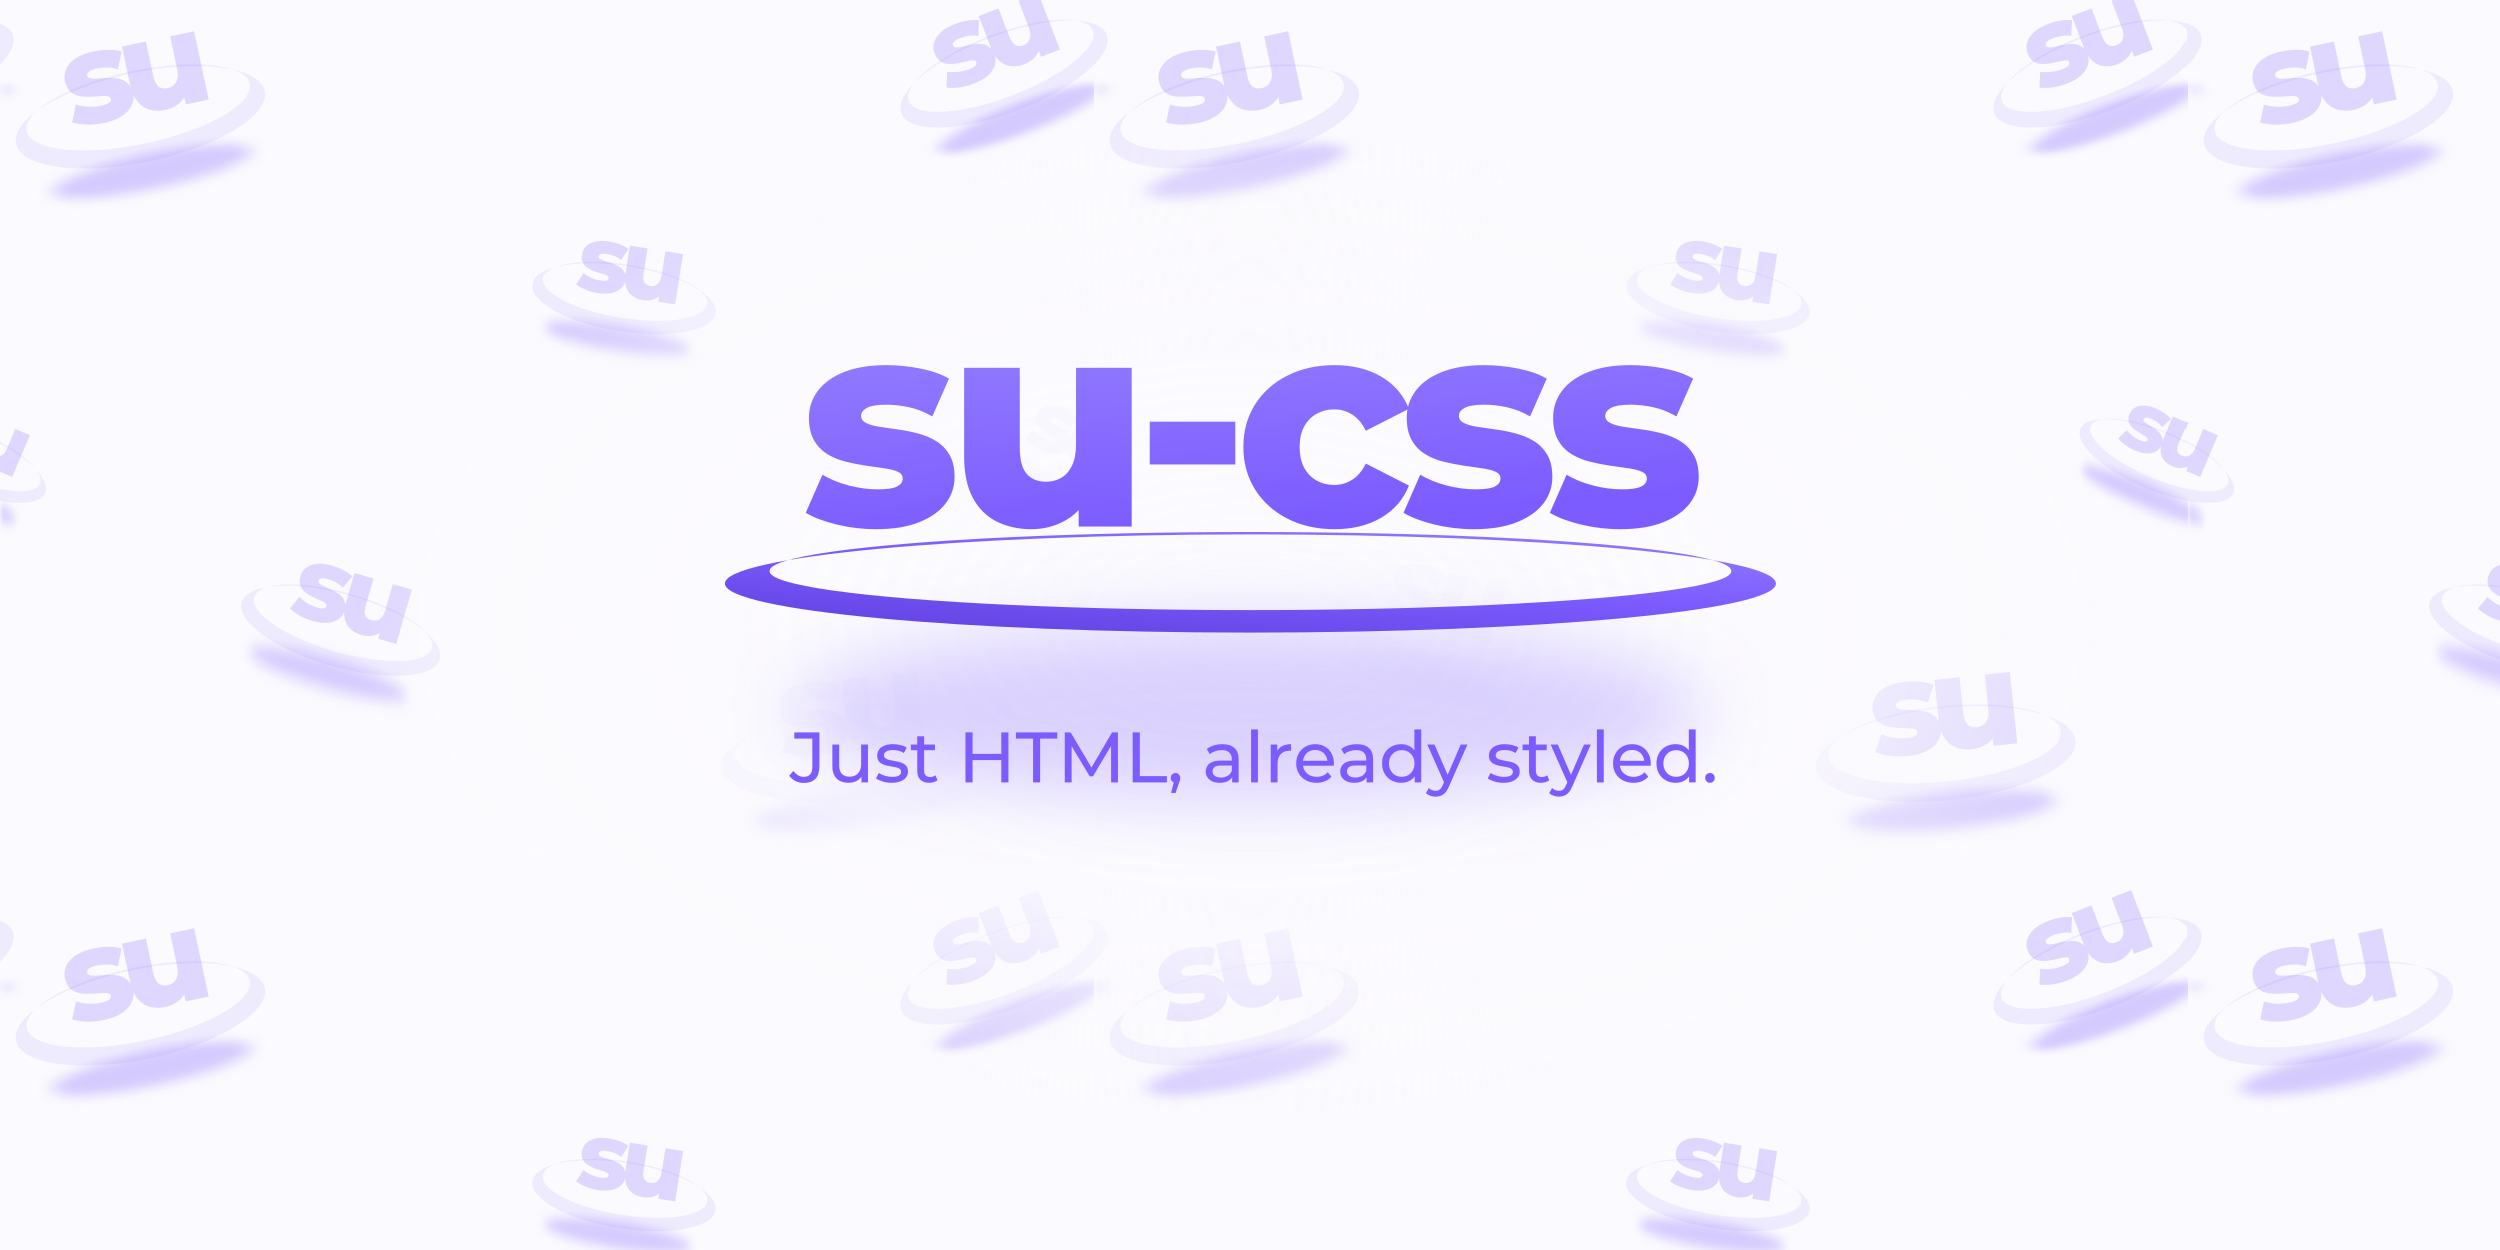
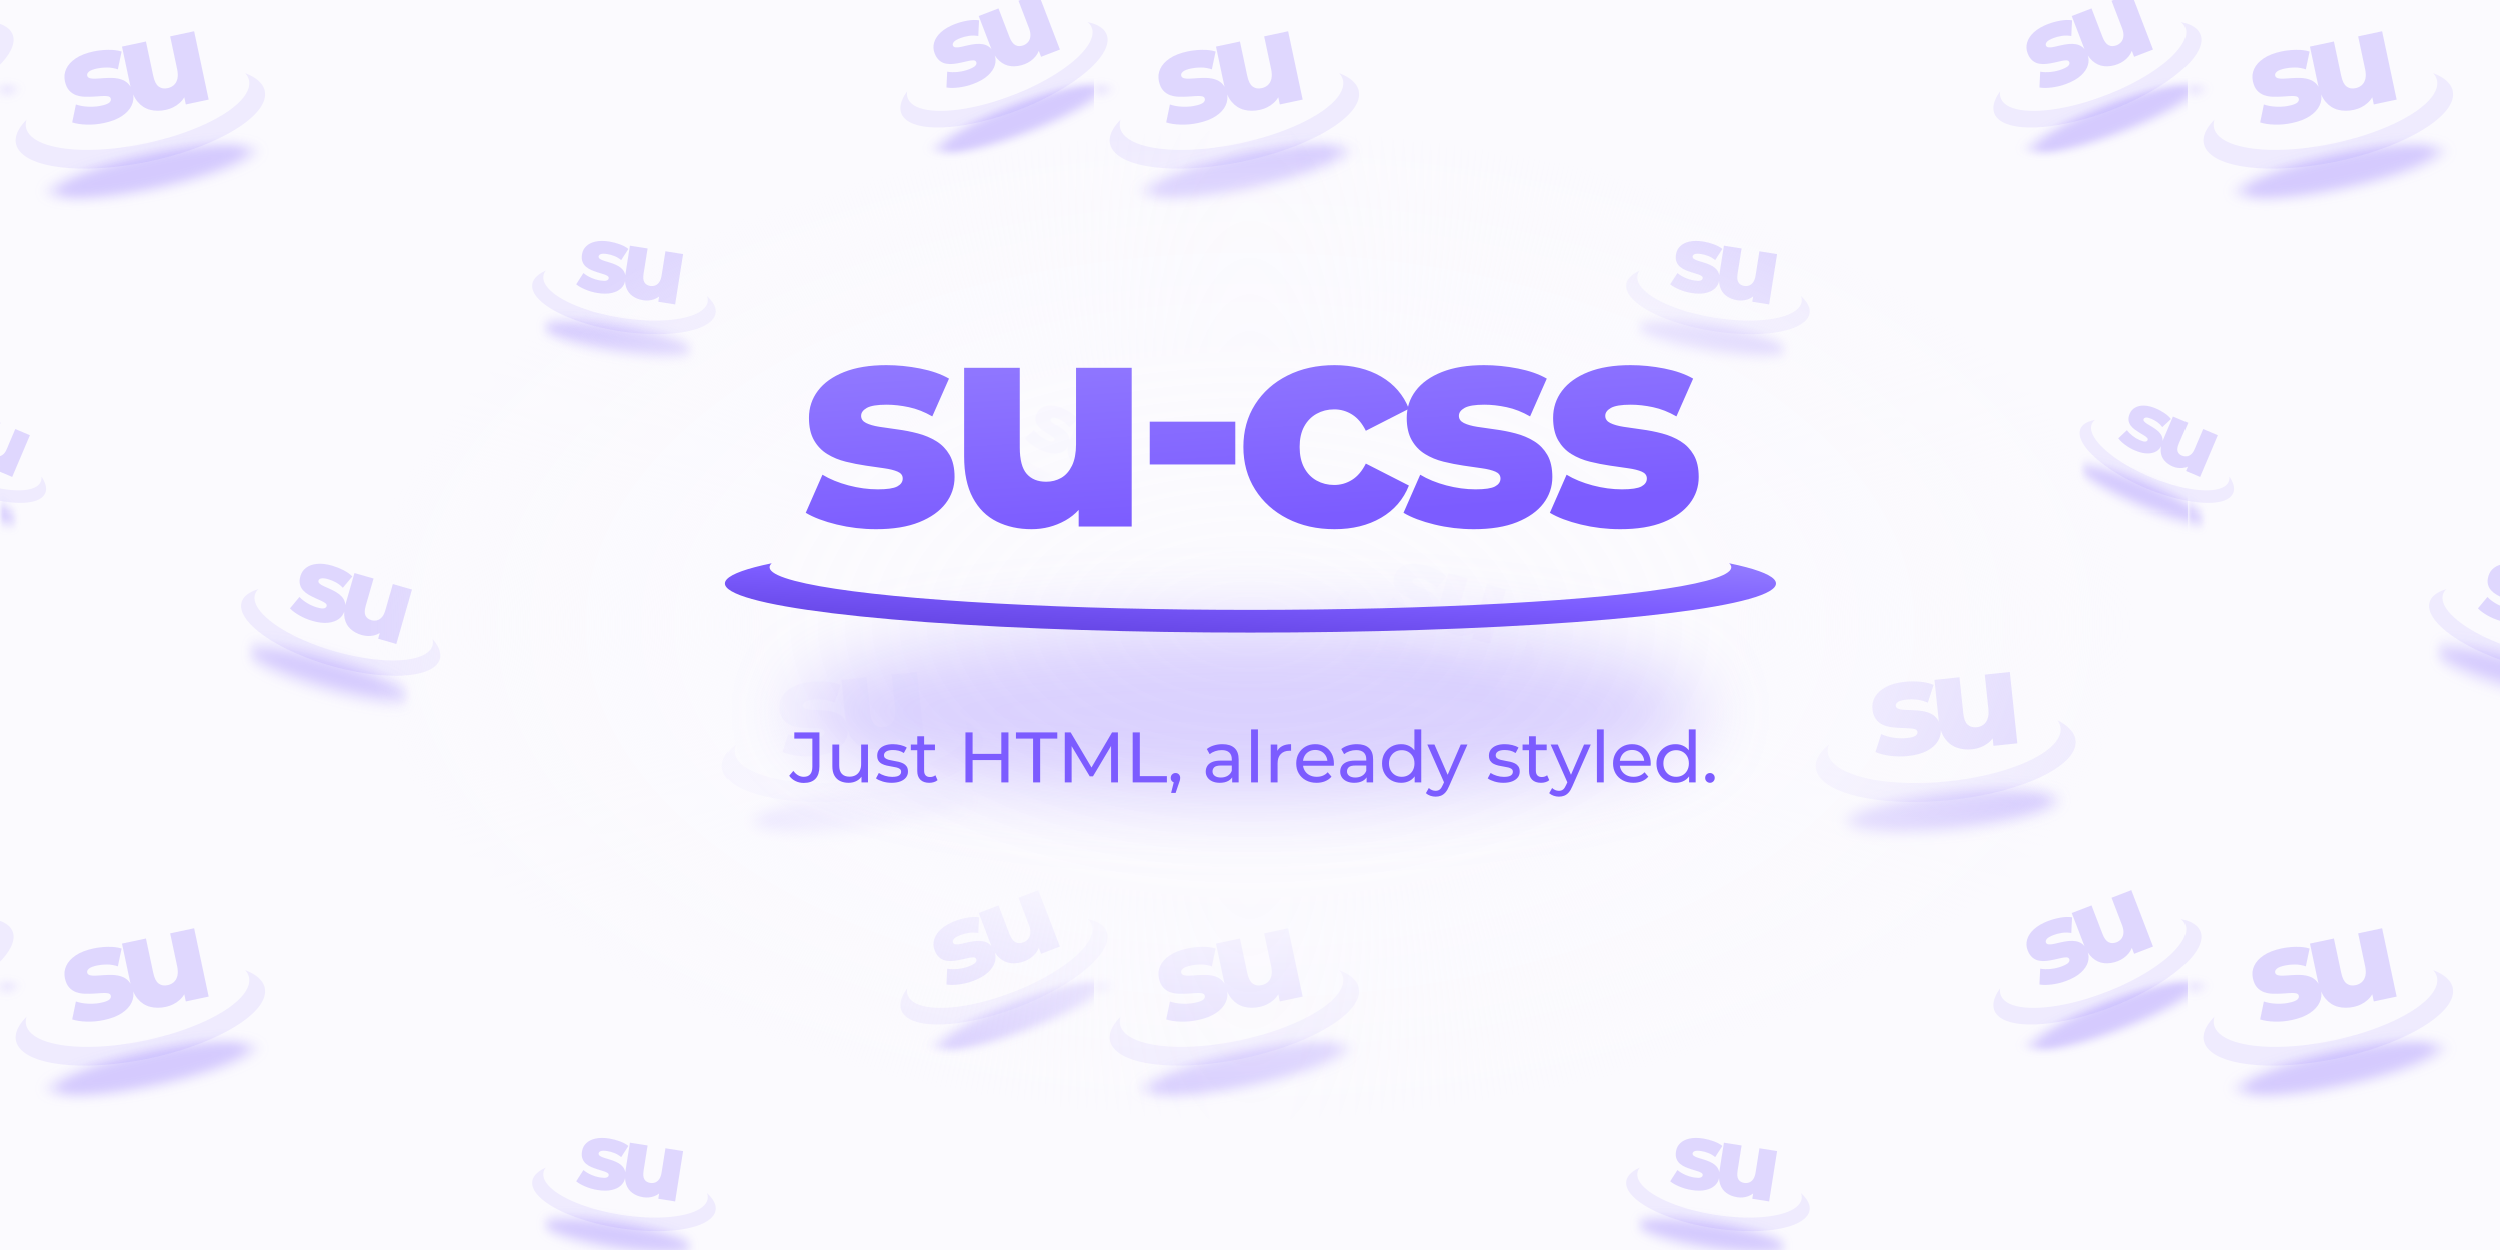
<svg xmlns="http://www.w3.org/2000/svg" xmlns:xlink="http://www.w3.org/1999/xlink" viewBox="0 0 1280 640" width="1280" height="640" role="img" aria-label="SuCSS — Just HTML, already styled.">
  <defs>
    <linearGradient id="word-gradient" x1="0" y1="0" x2="0.35" y2="1">
      <stop offset="0" stop-color="#9179FF" />
      <stop offset="1" stop-color="#7C5CFF" />
    </linearGradient>
    <linearGradient id="plate-gradient" x1="0.85" y1="0" x2="0.15" y2="1">
      <stop offset="0" stop-color="#9179FF" />
      <stop offset="0.45" stop-color="#7C5CFF" />
      <stop offset="1" stop-color="#6242E0" />
    </linearGradient>
    <filter id="plate-shadow" x="-70%" y="-200%" width="240%" height="500%" color-interpolation-filters="sRGB">
      <feGaussianBlur stdDeviation="20.94" />
    </filter>
    <filter id="pattern-shadow" x="-70%" y="-200%" width="240%" height="500%" color-interpolation-filters="sRGB">
      <feGaussianBlur stdDeviation="9.96" />
    </filter>
    <g id="su-mark">
      <ellipse cx="93.78" cy="179.33" rx="140.86" ry="24.27" fill="#7C5CFF" opacity="0.3" filter="url(#pattern-shadow)" />
-       <path d="M-82.29 102.8A176.07 62.22 0 1 0 269.85 102.8A176.07 62.22 0 1 0 -82.29 102.8ZM-64.02 88.68A157.79 50.9 0 1 0 251.57 88.68A157.79 50.9 0 1 0 -64.02 88.68Z" fill="#7C5CFF16" fill-rule="evenodd" />
+       <path d="M-61.11 73.21A176.07 62.22 0 1 0 248.67 73.21A157.79 55.72 0 1 1 -61.11 73.21Z" fill="#7C5CFF16" fill-rule="evenodd" />
      <path d="M42.86 100L42.86 100Q30.54 100 18.84 97.14Q7.14 94.29 0 90L0 90L10.18 66.79Q16.96 70.89 26.07 73.3Q35.18 75.71 43.93 75.71L43.93 75.71Q52.5 75.71 55.8 73.93Q59.11 72.14 59.11 69.11L59.11 69.11Q59.11 66.25 55.98 64.91Q52.86 63.57 47.77 62.86Q42.68 62.14 36.61 61.25Q30.54 60.36 24.38 58.84Q18.21 57.32 13.13 54.2Q8.04 51.07 5 45.71Q1.96 40.36 1.96 32.14L1.96 32.14Q1.96 22.86 7.41 15.63Q12.86 8.39 23.39 4.2Q33.93 0 49.11 0L49.11 0Q59.29 0 69.73 2.05Q80.18 4.11 87.32 8.21L87.32 8.21L77.14 31.25Q70 27.14 62.86 25.63Q55.71 24.11 49.29 24.11L49.29 24.11Q40.71 24.11 37.23 26.07Q33.75 28.04 33.75 30.89L33.75 30.89Q33.75 33.75 36.79 35.27Q39.82 36.79 44.91 37.59Q50 38.39 56.07 39.2Q62.14 40 68.3 41.61Q74.46 43.21 79.55 46.34Q84.64 49.46 87.68 54.73Q90.71 60 90.71 68.21L90.71 68.21Q90.71 77.14 85.27 84.29Q79.82 91.43 69.2 95.71Q58.57 100 42.86 100M130.3 100L130.3 100Q118.52 100 109.14 95.36Q99.77 90.71 94.5 80.8Q89.23 70.89 89.23 55.71L89.23 55.71L89.23 1.61L123.16 1.61L123.16 50.18Q123.16 61.43 127.36 66.25Q131.55 71.07 139.23 71.07L139.23 71.07Q144.23 71.07 148.34 68.75Q152.45 66.43 154.95 61.34Q157.45 56.25 157.45 48.21L157.45 48.21L157.45 1.61L191.38 1.61L191.38 98.39L159.05 98.39L159.05 71.07L165.3 78.75Q160.3 89.46 150.84 94.73Q141.38 100 130.3 100" fill="#7C5CFF38" />
    </g>
    <clipPath id="pattern-clip">
      <rect width="560" height="459.2" />
    </clipPath>
    <pattern id="su-pattern" width="560" height="459.2" patternUnits="userSpaceOnUse">
      <g clip-path="url(#pattern-clip)">
        <use xlink:href="#su-mark" href="#su-mark" transform="translate(72.8 64.29) rotate(-12) scale(0.37) translate(-93.78 -114.25)" />
        <use xlink:href="#su-mark" href="#su-mark" transform="translate(72.8 523.49) rotate(-12) scale(0.37) translate(-93.78 -114.25)" />
        <use xlink:href="#su-mark" href="#su-mark" transform="translate(632.8 64.29) rotate(-12) scale(0.37) translate(-93.78 -114.25)" />
        <use xlink:href="#su-mark" href="#su-mark" transform="translate(632.8 523.49) rotate(-12) scale(0.37) translate(-93.78 -114.25)" />
        <use xlink:href="#su-mark" href="#su-mark" transform="translate(319.2 156.13) rotate(9) scale(0.27) translate(-93.78 -114.25)" />
        <use xlink:href="#su-mark" href="#su-mark" transform="translate(-44.8 41.33) rotate(-21) scale(0.32) translate(-93.78 -114.25)" />
        <use xlink:href="#su-mark" href="#su-mark" transform="translate(-44.8 500.53) rotate(-21) scale(0.32) translate(-93.78 -114.25)" />
        <use xlink:href="#su-mark" href="#su-mark" transform="translate(515.2 41.33) rotate(-21) scale(0.32) translate(-93.78 -114.25)" />
        <use xlink:href="#su-mark" href="#su-mark" transform="translate(515.2 500.53) rotate(-21) scale(0.32) translate(-93.78 -114.25)" />
        <use xlink:href="#su-mark" href="#su-mark" transform="translate(173.6 326.03) rotate(16) scale(0.3) translate(-93.78 -114.25)" />
        <use xlink:href="#su-mark" href="#su-mark" transform="translate(436.8 -68.88) rotate(-6) scale(0.38) translate(-93.78 -114.25)" />
        <use xlink:href="#su-mark" href="#su-mark" transform="translate(436.8 390.32) rotate(-6) scale(0.38) translate(-93.78 -114.25)" />
        <use xlink:href="#su-mark" href="#su-mark" transform="translate(-16.8 238.78) rotate(23) scale(0.24) translate(-93.78 -114.25)" />
        <use xlink:href="#su-mark" href="#su-mark" transform="translate(543.2 238.78) rotate(23) scale(0.24) translate(-93.78 -114.25)" />
      </g>
    </pattern>
    <radialGradient id="clearing" cx="0.5" cy="0.5" r="0.5">
      <stop offset="0" stop-color="#FBFAFE" stop-opacity="0.97" />
      <stop offset="0.55" stop-color="#FBFAFE" stop-opacity="0.9" />
      <stop offset="1" stop-color="#FBFAFE" stop-opacity="0" />
    </radialGradient>
  </defs>
  <rect width="1280" height="640" fill="#FBFAFE" />
  <rect width="1280" height="640" fill="url(#su-pattern)" />
  <ellipse cx="640" cy="320" rx="456.96" ry="252.79" fill="url(#clearing)" />
  <g transform="translate(412.54 186.95) scale(0.84)">
    <ellipse cx="271.06" cy="210.89" rx="275.47" ry="53.85" fill="#7C5CFF" opacity="0.26" filter="url(#plate-shadow)" />
-     <path d="M-49.26 133.1A320.31 29.92 0 1 0 591.37 133.1A320.31 29.92 0 1 0 -49.26 133.1ZM-22.03 125.51A293.09 23.67 0 1 0 564.14 125.51A293.09 23.67 0 1 0 -22.03 125.51Z" fill="url(#plate-gradient)" fill-rule="evenodd" />
+     <path d="M-20.75 120.76A320.31 29.92 0 1 0 562.86 120.76A293.09 25.99 0 1 1 -20.75 120.76Z" fill="url(#plate-gradient)" fill-rule="evenodd" />
    <path d="M42.86 100L42.86 100Q30.54 100 18.84 97.14Q7.14 94.29 0 90L0 90L10.18 66.79Q16.96 70.89 26.07 73.3Q35.18 75.71 43.93 75.71L43.93 75.71Q52.5 75.71 55.8 73.93Q59.11 72.14 59.11 69.11L59.11 69.11Q59.11 66.25 55.98 64.91Q52.86 63.57 47.77 62.86Q42.68 62.14 36.61 61.25Q30.54 60.36 24.38 58.84Q18.21 57.32 13.13 54.2Q8.04 51.07 5 45.71Q1.96 40.36 1.96 32.14L1.96 32.14Q1.96 22.86 7.41 15.63Q12.86 8.39 23.39 4.2Q33.93 0 49.11 0L49.11 0Q59.29 0 69.73 2.05Q80.18 4.11 87.32 8.21L87.32 8.21L77.14 31.25Q70 27.14 62.86 25.63Q55.71 24.11 49.29 24.11L49.29 24.11Q40.71 24.11 37.23 26.07Q33.75 28.04 33.75 30.89L33.75 30.89Q33.75 33.75 36.79 35.27Q39.82 36.79 44.91 37.59Q50 38.39 56.07 39.2Q62.14 40 68.3 41.61Q74.46 43.21 79.55 46.34Q84.64 49.46 87.68 54.73Q90.71 60 90.71 68.21L90.71 68.21Q90.71 77.14 85.27 84.29Q79.82 91.43 69.2 95.71Q58.57 100 42.86 100M137.61 100L137.61 100Q125.82 100 116.45 95.36Q107.07 90.71 101.8 80.8Q96.54 70.89 96.54 55.71L96.54 55.71L96.54 1.61L130.46 1.61L130.46 50.18Q130.46 61.43 134.66 66.25Q138.86 71.07 146.54 71.07L146.54 71.07Q151.54 71.07 155.64 68.75Q159.75 66.43 162.25 61.34Q164.75 56.25 164.75 48.21L164.75 48.21L164.75 1.61L198.68 1.61L198.68 98.39L166.36 98.39L166.36 71.07L172.61 78.75Q167.61 89.46 158.14 94.73Q148.68 100 137.61 100M261.82 60.54L209.68 60.54L209.68 34.46L261.82 34.46L261.82 60.54M322.29 100L322.29 100Q306.21 100 293.63 93.57Q281.04 87.14 273.89 75.8Q266.75 64.46 266.75 49.82L266.75 49.82Q266.75 35.18 273.89 23.93Q281.04 12.68 293.63 6.34Q306.21 0 322.29 0L322.29 0Q338.71 0 350.68 6.96Q362.64 13.93 367.64 26.61L367.64 26.61L341.39 40Q338 33.21 333 30.09Q328 26.96 322.11 26.96L322.11 26.96Q316.21 26.96 311.39 29.64Q306.57 32.32 303.8 37.41Q301.04 42.5 301.04 49.82L301.04 49.82Q301.04 57.32 303.8 62.5Q306.57 67.68 311.39 70.36Q316.21 73.04 322.11 73.04L322.11 73.04Q328 73.04 333 69.91Q338 66.79 341.39 60L341.39 60L367.64 73.39Q362.64 86.07 350.68 93.04Q338.71 100 322.29 100M407.21 100L407.21 100Q394.89 100 383.2 97.14Q371.5 94.29 364.36 90L364.36 90L374.54 66.79Q381.32 70.89 390.43 73.3Q399.54 75.71 408.29 75.71L408.29 75.71Q416.86 75.71 420.16 73.93Q423.46 72.14 423.46 69.11L423.46 69.11Q423.46 66.25 420.34 64.91Q417.21 63.57 412.13 62.86Q407.04 62.14 400.96 61.25Q394.89 60.36 388.73 58.84Q382.57 57.32 377.48 54.2Q372.39 51.07 369.36 45.71Q366.32 40.36 366.32 32.14L366.32 32.14Q366.32 22.86 371.77 15.63Q377.21 8.39 387.75 4.2Q398.29 0 413.46 0L413.46 0Q423.64 0 434.09 2.05Q444.54 4.11 451.68 8.21L451.68 8.21L441.5 31.25Q434.36 27.14 427.21 25.63Q420.07 24.11 413.64 24.11L413.64 24.11Q405.07 24.11 401.59 26.07Q398.11 28.04 398.11 30.89L398.11 30.89Q398.11 33.75 401.14 35.27Q404.18 36.79 409.27 37.59Q414.36 38.39 420.43 39.2Q426.5 40 432.66 41.61Q438.82 43.21 443.91 46.34Q449 49.46 452.04 54.73Q455.07 60 455.07 68.21L455.07 68.21Q455.07 77.14 449.63 84.29Q444.18 91.43 433.55 95.71Q422.93 100 407.21 100M496.43 100L496.43 100Q484.11 100 472.41 97.14Q460.71 94.29 453.57 90L453.57 90L463.75 66.79Q470.54 70.89 479.64 73.3Q488.75 75.71 497.5 75.71L497.5 75.71Q506.07 75.71 509.38 73.93Q512.68 72.14 512.68 69.11L512.68 69.11Q512.68 66.25 509.55 64.91Q506.43 63.57 501.34 62.86Q496.25 62.14 490.18 61.25Q484.11 60.36 477.95 58.84Q471.79 57.32 466.7 54.2Q461.61 51.07 458.57 45.71Q455.54 40.36 455.54 32.14L455.54 32.14Q455.54 22.86 460.98 15.63Q466.43 8.39 476.96 4.2Q487.5 0 502.68 0L502.68 0Q512.86 0 523.3 2.05Q533.75 4.11 540.89 8.21L540.89 8.21L530.71 31.25Q523.57 27.14 516.43 25.63Q509.29 24.11 502.86 24.11L502.86 24.11Q494.29 24.11 490.8 26.07Q487.32 28.04 487.32 30.89L487.32 30.89Q487.32 33.75 490.36 35.27Q493.39 36.79 498.48 37.59Q503.57 38.39 509.64 39.2Q515.71 40 521.88 41.61Q528.04 43.21 533.13 46.34Q538.21 49.46 541.25 54.73Q544.29 60 544.29 68.21L544.29 68.21Q544.29 77.14 538.84 84.29Q533.39 91.43 522.77 95.71Q512.14 100 496.43 100" fill="url(#word-gradient)" />
    <g transform="translate(-10.07 222.02) scale(0.41)">
      <path d="M21.66 79.62L21.66 79.62Q15.07 79.62 9.34 76.86Q3.61 74.1 0 68.9L0 68.9L6.16 61.68Q9.24 65.92 13.11 68.21Q16.99 70.49 21.66 70.49L21.66 70.49Q34.39 70.49 34.39 55.41L34.39 55.41L34.39 13.69L7.54 13.69L7.54 4.46L44.9 4.46L44.9 54.88Q44.9 67.3 39.01 73.46Q33.12 79.62 21.66 79.62M88.32 79.41L88.32 79.41Q81.1 79.41 75.64 76.75Q70.17 74.1 67.14 68.63Q64.12 63.16 64.12 54.88L64.12 54.88L64.12 22.51L74.31 22.51L74.31 53.72Q74.31 62 78.29 66.14Q82.27 70.28 89.49 70.28L89.49 70.28Q94.8 70.28 98.73 68.1Q102.65 65.92 104.78 61.73Q106.9 57.54 106.9 51.59L106.9 51.59L106.9 22.51L117.09 22.51L117.09 78.77L107.43 78.77L107.43 63.59L109.02 67.62Q106.26 73.25 100.74 76.33Q95.22 79.41 88.32 79.41M152.23 79.41L152.23 79.41Q145.22 79.41 138.91 77.49Q132.59 75.58 128.98 72.82L128.98 72.82L133.23 64.76Q136.84 67.2 142.14 68.9Q147.45 70.59 152.97 70.59L152.97 70.59Q160.08 70.59 163.22 68.58Q166.35 66.56 166.35 62.95L166.35 62.95Q166.35 60.3 164.44 58.81Q162.53 57.32 159.39 56.58Q156.26 55.84 152.44 55.25Q148.62 54.67 144.8 53.77Q140.98 52.87 137.79 51.22Q134.61 49.58 132.7 46.66Q130.79 43.74 130.79 38.85L130.79 38.85Q130.79 33.76 133.65 29.94Q136.52 26.11 141.77 24.04Q147.03 21.97 154.25 21.97L154.25 21.97Q159.77 21.97 165.45 23.3Q171.13 24.63 174.73 27.07L174.73 27.07L170.38 35.14Q166.56 32.59 162.42 31.63Q158.28 30.68 154.14 30.68L154.14 30.68Q147.45 30.68 144.16 32.86Q140.87 35.03 140.87 38.43L140.87 38.43Q140.87 41.3 142.83 42.83Q144.8 44.37 147.93 45.22Q151.06 46.07 154.88 46.66Q158.7 47.24 162.53 48.14Q166.35 49.04 169.48 50.64Q172.61 52.23 174.58 55.1Q176.54 57.96 176.54 62.74L176.54 62.74Q176.54 67.83 173.57 71.55Q170.59 75.27 165.18 77.34Q159.77 79.41 152.23 79.41M208.17 79.41L208.17 79.41Q199.68 79.41 195.01 74.84Q190.34 70.28 190.34 61.78L190.34 61.78L190.34 10.19L200.53 10.19L200.53 61.36Q200.53 65.92 202.81 68.37Q205.1 70.81 209.34 70.81L209.34 70.81Q214.12 70.81 217.3 68.15L217.3 68.15L220.49 75.48Q218.15 77.49 214.92 78.45Q211.68 79.41 208.17 79.41M216.67 30.89L180.79 30.89L180.79 22.51L216.67 22.51L216.67 30.89M325.9 78.77L315.29 78.77L315.29 4.46L325.9 4.46L325.9 78.77M272.61 78.77L262 78.77L262 4.46L272.61 4.46L272.61 78.77M316.24 45.65L271.55 45.65L271.55 36.41L316.24 36.41L316.24 45.65M373.04 78.77L362.53 78.77L362.53 13.69L337.05 13.69L337.05 4.46L398.51 4.46L398.51 13.69L373.04 13.69L373.04 78.77M419.85 78.77L409.66 78.77L409.66 4.46L418.37 4.46L451.7 60.62L447.03 60.62L479.94 4.46L488.64 4.46L488.75 78.77L478.56 78.77L478.45 20.49L480.89 20.49L451.59 69.75L446.71 69.75L417.2 20.49L419.85 20.49L419.85 78.77M561.46 78.77L510.62 78.77L510.62 4.46L521.23 4.46L521.23 69.53L561.46 69.53L561.46 78.77M574.42 94.48L567.73 94.48L573.04 73.04L574.42 79.19Q571.34 79.19 569.27 77.28Q567.2 75.37 567.2 72.08L567.2 72.08Q567.2 68.9 569.27 66.88Q571.34 64.86 574.31 64.86L574.31 64.86Q577.39 64.86 579.3 66.93Q581.21 69 581.21 72.08L581.21 72.08Q581.21 73.14 581.05 74.15Q580.89 75.16 580.52 76.49Q580.15 77.81 579.41 79.72L579.41 79.72L574.42 94.48M668.15 78.77L658.49 78.77L658.49 66.88L657.96 64.65L657.96 44.37Q657.96 37.9 654.19 34.34Q650.42 30.79 642.89 30.79L642.89 30.79Q637.9 30.79 633.12 32.43Q628.34 34.08 625.05 36.84L625.05 36.84L620.81 29.19Q625.16 25.69 631.26 23.83Q637.37 21.97 644.06 21.97L644.06 21.97Q655.63 21.97 661.89 27.6Q668.15 33.23 668.15 44.8L668.15 44.8L668.15 78.77M640.02 79.41L640.02 79.41Q633.76 79.41 629.03 77.28Q624.31 75.16 621.76 71.39Q619.21 67.62 619.21 62.85L619.21 62.85Q619.21 58.28 621.39 54.56Q623.57 50.85 628.5 48.62Q633.44 46.39 641.83 46.39L641.83 46.39L659.66 46.39L659.66 53.72L642.25 53.72Q634.61 53.72 631.95 56.26Q629.3 58.81 629.3 62.42L629.3 62.42Q629.3 66.56 632.59 69.06Q635.88 71.55 641.72 71.55L641.72 71.55Q647.45 71.55 651.75 69Q656.05 66.45 657.96 61.57L657.96 61.57L659.98 68.58Q657.96 73.57 652.87 76.49Q647.77 79.41 640.02 79.41M696.82 78.77L686.62 78.77L686.62 0L696.82 0L696.82 78.77M726.01 78.77L715.82 78.77L715.82 22.51L725.58 22.51L725.58 37.79L724.63 33.97Q726.96 28.13 732.48 25.05Q738 21.97 746.07 21.97L746.07 21.97L746.07 31.85Q745.44 31.74 744.85 31.74Q744.27 31.74 743.74 31.74L743.74 31.74Q735.56 31.74 730.79 36.62Q726.01 41.51 726.01 50.74L726.01 50.74L726.01 78.77M783.97 79.41L783.97 79.41Q774.95 79.41 768.1 75.69Q761.25 71.97 757.48 65.5Q753.72 59.02 753.72 50.64L753.72 50.64Q753.72 42.25 757.38 35.77Q761.04 29.3 767.46 25.64Q773.89 21.97 781.95 21.97L781.95 21.97Q790.13 21.97 796.39 25.58Q802.65 29.19 806.21 35.72Q809.77 42.25 809.77 50.96L809.77 50.96Q809.77 51.59 809.71 52.44Q809.66 53.29 809.55 54.03L809.55 54.03L761.68 54.03L761.68 46.71L804.25 46.71L800.11 49.26Q800.21 43.84 797.88 39.6Q795.54 35.35 791.45 32.96Q787.37 30.57 781.95 30.57L781.95 30.57Q776.65 30.57 772.51 32.96Q768.37 35.35 766.03 39.65Q763.69 43.95 763.69 49.47L763.69 49.47L763.69 51.17Q763.69 56.79 766.3 61.2Q768.9 65.61 773.57 68.05Q778.24 70.49 784.29 70.49L784.29 70.49Q789.28 70.49 793.37 68.79Q797.45 67.09 800.53 63.69L800.53 63.69L806.16 70.28Q802.34 74.73 796.66 77.07Q790.98 79.41 783.97 79.41M868.05 78.77L858.39 78.77L858.39 66.88L857.86 64.65L857.86 44.37Q857.86 37.9 854.09 34.34Q850.32 30.79 842.78 30.79L842.78 30.79Q837.79 30.79 833.01 32.43Q828.24 34.08 824.95 36.84L824.95 36.84L820.7 29.19Q825.05 25.69 831.16 23.83Q837.26 21.97 843.95 21.97L843.95 21.97Q855.52 21.97 861.78 27.6Q868.05 33.23 868.05 44.8L868.05 44.8L868.05 78.77M839.92 79.41L839.92 79.41Q833.65 79.41 828.93 77.28Q824.2 75.16 821.66 71.39Q819.11 67.62 819.11 62.85L819.11 62.85Q819.11 58.28 821.28 54.56Q823.46 50.85 828.4 48.62Q833.33 46.39 841.72 46.39L841.72 46.39L859.55 46.39L859.55 53.72L842.14 53.72Q834.5 53.72 831.85 56.26Q829.19 58.81 829.19 62.42L829.19 62.42Q829.19 66.56 832.48 69.06Q835.77 71.55 841.61 71.55L841.61 71.55Q847.35 71.55 851.65 69Q855.94 66.45 857.86 61.57L857.86 61.57L859.87 68.58Q857.86 73.57 852.76 76.49Q847.66 79.41 839.92 79.41M909.77 79.41L909.77 79.41Q901.59 79.41 895.17 75.8Q888.75 72.19 885.03 65.71Q881.32 59.24 881.32 50.64L881.32 50.64Q881.32 42.04 885.03 35.62Q888.75 29.19 895.17 25.58Q901.59 21.97 909.77 21.97L909.77 21.97Q916.88 21.97 922.61 25.16Q928.34 28.34 931.79 34.71Q935.24 41.08 935.24 50.64L935.24 50.64Q935.24 60.19 931.9 66.56Q928.56 72.93 922.82 76.17Q917.09 79.41 909.77 79.41M910.62 70.49L910.62 70.49Q915.92 70.49 920.22 68.05Q924.52 65.61 927.02 61.09Q929.51 56.58 929.51 50.64L929.51 50.64Q929.51 44.59 927.02 40.18Q924.52 35.77 920.22 33.33Q915.92 30.89 910.62 30.89L910.62 30.89Q905.2 30.89 900.96 33.33Q896.71 35.77 894.16 40.18Q891.61 44.59 891.61 50.64L891.61 50.64Q891.61 56.58 894.16 61.09Q896.71 65.61 900.96 68.05Q905.2 70.49 910.62 70.49M939.6 78.77L929.83 78.77L929.83 63.59L930.47 50.53L929.41 37.47L929.41 0L939.6 0L939.6 78.77M960.93 100L960.93 100Q956.9 100 953.08 98.67Q949.26 97.35 946.5 94.8L946.5 94.8L950.85 87.15Q952.97 89.17 955.52 90.23Q958.07 91.3 960.93 91.3L960.93 91.3Q964.65 91.3 967.09 89.38Q969.53 87.47 971.66 82.59L971.66 82.59L975.16 74.84L976.22 73.57L998.3 22.51L1008.28 22.51L981 84.39Q978.56 90.34 975.53 93.74Q972.51 97.13 968.9 98.57Q965.29 100 960.93 100M981.1 72.61L974.31 80.57L948.62 22.51L959.24 22.51L981.1 72.61M1061.68 79.41L1061.68 79.41Q1054.67 79.41 1048.35 77.49Q1042.04 75.58 1038.43 72.82L1038.43 72.82L1042.68 64.76Q1046.28 67.2 1051.59 68.9Q1056.9 70.59 1062.42 70.59L1062.42 70.59Q1069.53 70.59 1072.66 68.58Q1075.8 66.56 1075.8 62.95L1075.8 62.95Q1075.8 60.3 1073.89 58.81Q1071.97 57.32 1068.84 56.58Q1065.71 55.84 1061.89 55.25Q1058.07 54.67 1054.25 53.77Q1050.42 52.87 1047.24 51.22Q1044.06 49.58 1042.14 46.66Q1040.23 43.74 1040.23 38.85L1040.23 38.85Q1040.23 33.76 1043.1 29.94Q1045.97 26.11 1051.22 24.04Q1056.48 21.97 1063.69 21.97L1063.69 21.97Q1069.21 21.97 1074.89 23.3Q1080.57 24.63 1084.18 27.07L1084.18 27.07L1079.83 35.14Q1076.01 32.59 1071.87 31.63Q1067.73 30.68 1063.59 30.68L1063.59 30.68Q1056.9 30.68 1053.61 32.86Q1050.32 35.03 1050.32 38.43L1050.32 38.43Q1050.32 41.3 1052.28 42.83Q1054.25 44.37 1057.38 45.22Q1060.51 46.07 1064.33 46.66Q1068.15 47.24 1071.97 48.14Q1075.8 49.04 1078.93 50.64Q1082.06 52.23 1084.02 55.1Q1085.99 57.96 1085.99 62.74L1085.99 62.74Q1085.99 67.83 1083.01 71.55Q1080.04 75.27 1074.63 77.34Q1069.21 79.41 1061.68 79.41M1117.62 79.41L1117.62 79.41Q1109.13 79.41 1104.46 74.84Q1099.79 70.28 1099.79 61.78L1099.79 61.78L1099.79 10.19L1109.98 10.19L1109.98 61.36Q1109.98 65.92 1112.26 68.37Q1114.54 70.81 1118.79 70.81L1118.79 70.81Q1123.57 70.81 1126.75 68.15L1126.75 68.15L1129.94 75.48Q1127.6 77.49 1124.36 78.45Q1121.13 79.41 1117.62 79.41M1126.11 30.89L1090.23 30.89L1090.23 22.51L1126.11 22.51L1126.11 30.89M1144.27 100L1144.27 100Q1140.23 100 1136.41 98.67Q1132.59 97.35 1129.83 94.8L1129.83 94.8L1134.18 87.15Q1136.31 89.17 1138.85 90.23Q1141.4 91.3 1144.27 91.3L1144.27 91.3Q1147.98 91.3 1150.42 89.38Q1152.87 87.47 1154.99 82.59L1154.99 82.59L1158.49 74.84L1159.55 73.57L1181.63 22.51L1191.61 22.51L1164.33 84.39Q1161.89 90.34 1158.86 93.74Q1155.84 97.13 1152.23 98.57Q1148.62 100 1144.27 100M1164.44 72.61L1157.64 80.57L1131.95 22.51L1142.57 22.51L1164.44 72.61M1210.93 78.77L1200.74 78.77L1200.74 0L1210.93 0L1210.93 78.77M1254.99 79.41L1254.99 79.41Q1245.97 79.41 1239.12 75.69Q1232.27 71.97 1228.5 65.5Q1224.73 59.02 1224.73 50.64L1224.73 50.64Q1224.73 42.25 1228.4 35.77Q1232.06 29.3 1238.48 25.64Q1244.9 21.97 1252.97 21.97L1252.97 21.97Q1261.15 21.97 1267.41 25.58Q1273.67 29.19 1277.23 35.72Q1280.79 42.25 1280.79 50.96L1280.79 50.96Q1280.79 51.59 1280.73 52.44Q1280.68 53.29 1280.57 54.03L1280.57 54.03L1232.7 54.03L1232.7 46.71L1275.27 46.71L1271.13 49.26Q1271.23 43.84 1268.9 39.6Q1266.56 35.35 1262.47 32.96Q1258.39 30.57 1252.97 30.57L1252.97 30.57Q1247.66 30.57 1243.52 32.96Q1239.38 35.35 1237.05 39.65Q1234.71 43.95 1234.71 49.47L1234.71 49.47L1234.71 51.17Q1234.71 56.79 1237.31 61.2Q1239.92 65.61 1244.59 68.05Q1249.26 70.49 1255.31 70.49L1255.31 70.49Q1260.3 70.49 1264.38 68.79Q1268.47 67.09 1271.55 63.69L1271.55 63.69L1277.18 70.28Q1273.35 74.73 1267.68 77.07Q1262 79.41 1254.99 79.41M1317.73 79.41L1317.73 79.41Q1309.55 79.41 1303.13 75.8Q1296.71 72.19 1292.99 65.71Q1289.28 59.24 1289.28 50.64L1289.28 50.64Q1289.28 42.04 1292.99 35.62Q1296.71 29.19 1303.13 25.58Q1309.55 21.97 1317.73 21.97L1317.73 21.97Q1324.84 21.97 1330.57 25.16Q1336.31 28.34 1339.76 34.71Q1343.21 41.08 1343.21 50.64L1343.21 50.64Q1343.21 60.19 1339.86 66.56Q1336.52 72.93 1330.79 76.17Q1325.05 79.41 1317.73 79.41M1318.58 70.49L1318.58 70.49Q1323.89 70.49 1328.18 68.05Q1332.48 65.61 1334.98 61.09Q1337.47 56.58 1337.47 50.64L1337.47 50.64Q1337.47 44.59 1334.98 40.18Q1332.48 35.77 1328.18 33.33Q1323.89 30.89 1318.58 30.89L1318.58 30.89Q1313.16 30.89 1308.92 33.33Q1304.67 35.77 1302.12 40.18Q1299.58 44.59 1299.58 50.64L1299.58 50.64Q1299.58 56.58 1302.12 61.09Q1304.67 65.61 1308.92 68.05Q1313.16 70.49 1318.58 70.49M1347.56 78.77L1337.79 78.77L1337.79 63.59L1338.43 50.53L1337.37 37.47L1337.37 0L1347.56 0L1347.56 78.77M1368.9 79.41L1368.9 79.41Q1365.92 79.41 1363.8 77.34Q1361.68 75.27 1361.68 72.08L1361.68 72.08Q1361.68 68.9 1363.8 66.88Q1365.92 64.86 1368.9 64.86L1368.9 64.86Q1371.76 64.86 1373.83 66.88Q1375.9 68.9 1375.9 72.08L1375.9 72.08Q1375.9 75.27 1373.83 77.34Q1371.76 79.41 1368.9 79.41" fill="#7C5CFF" />
    </g>
  </g>
</svg>
